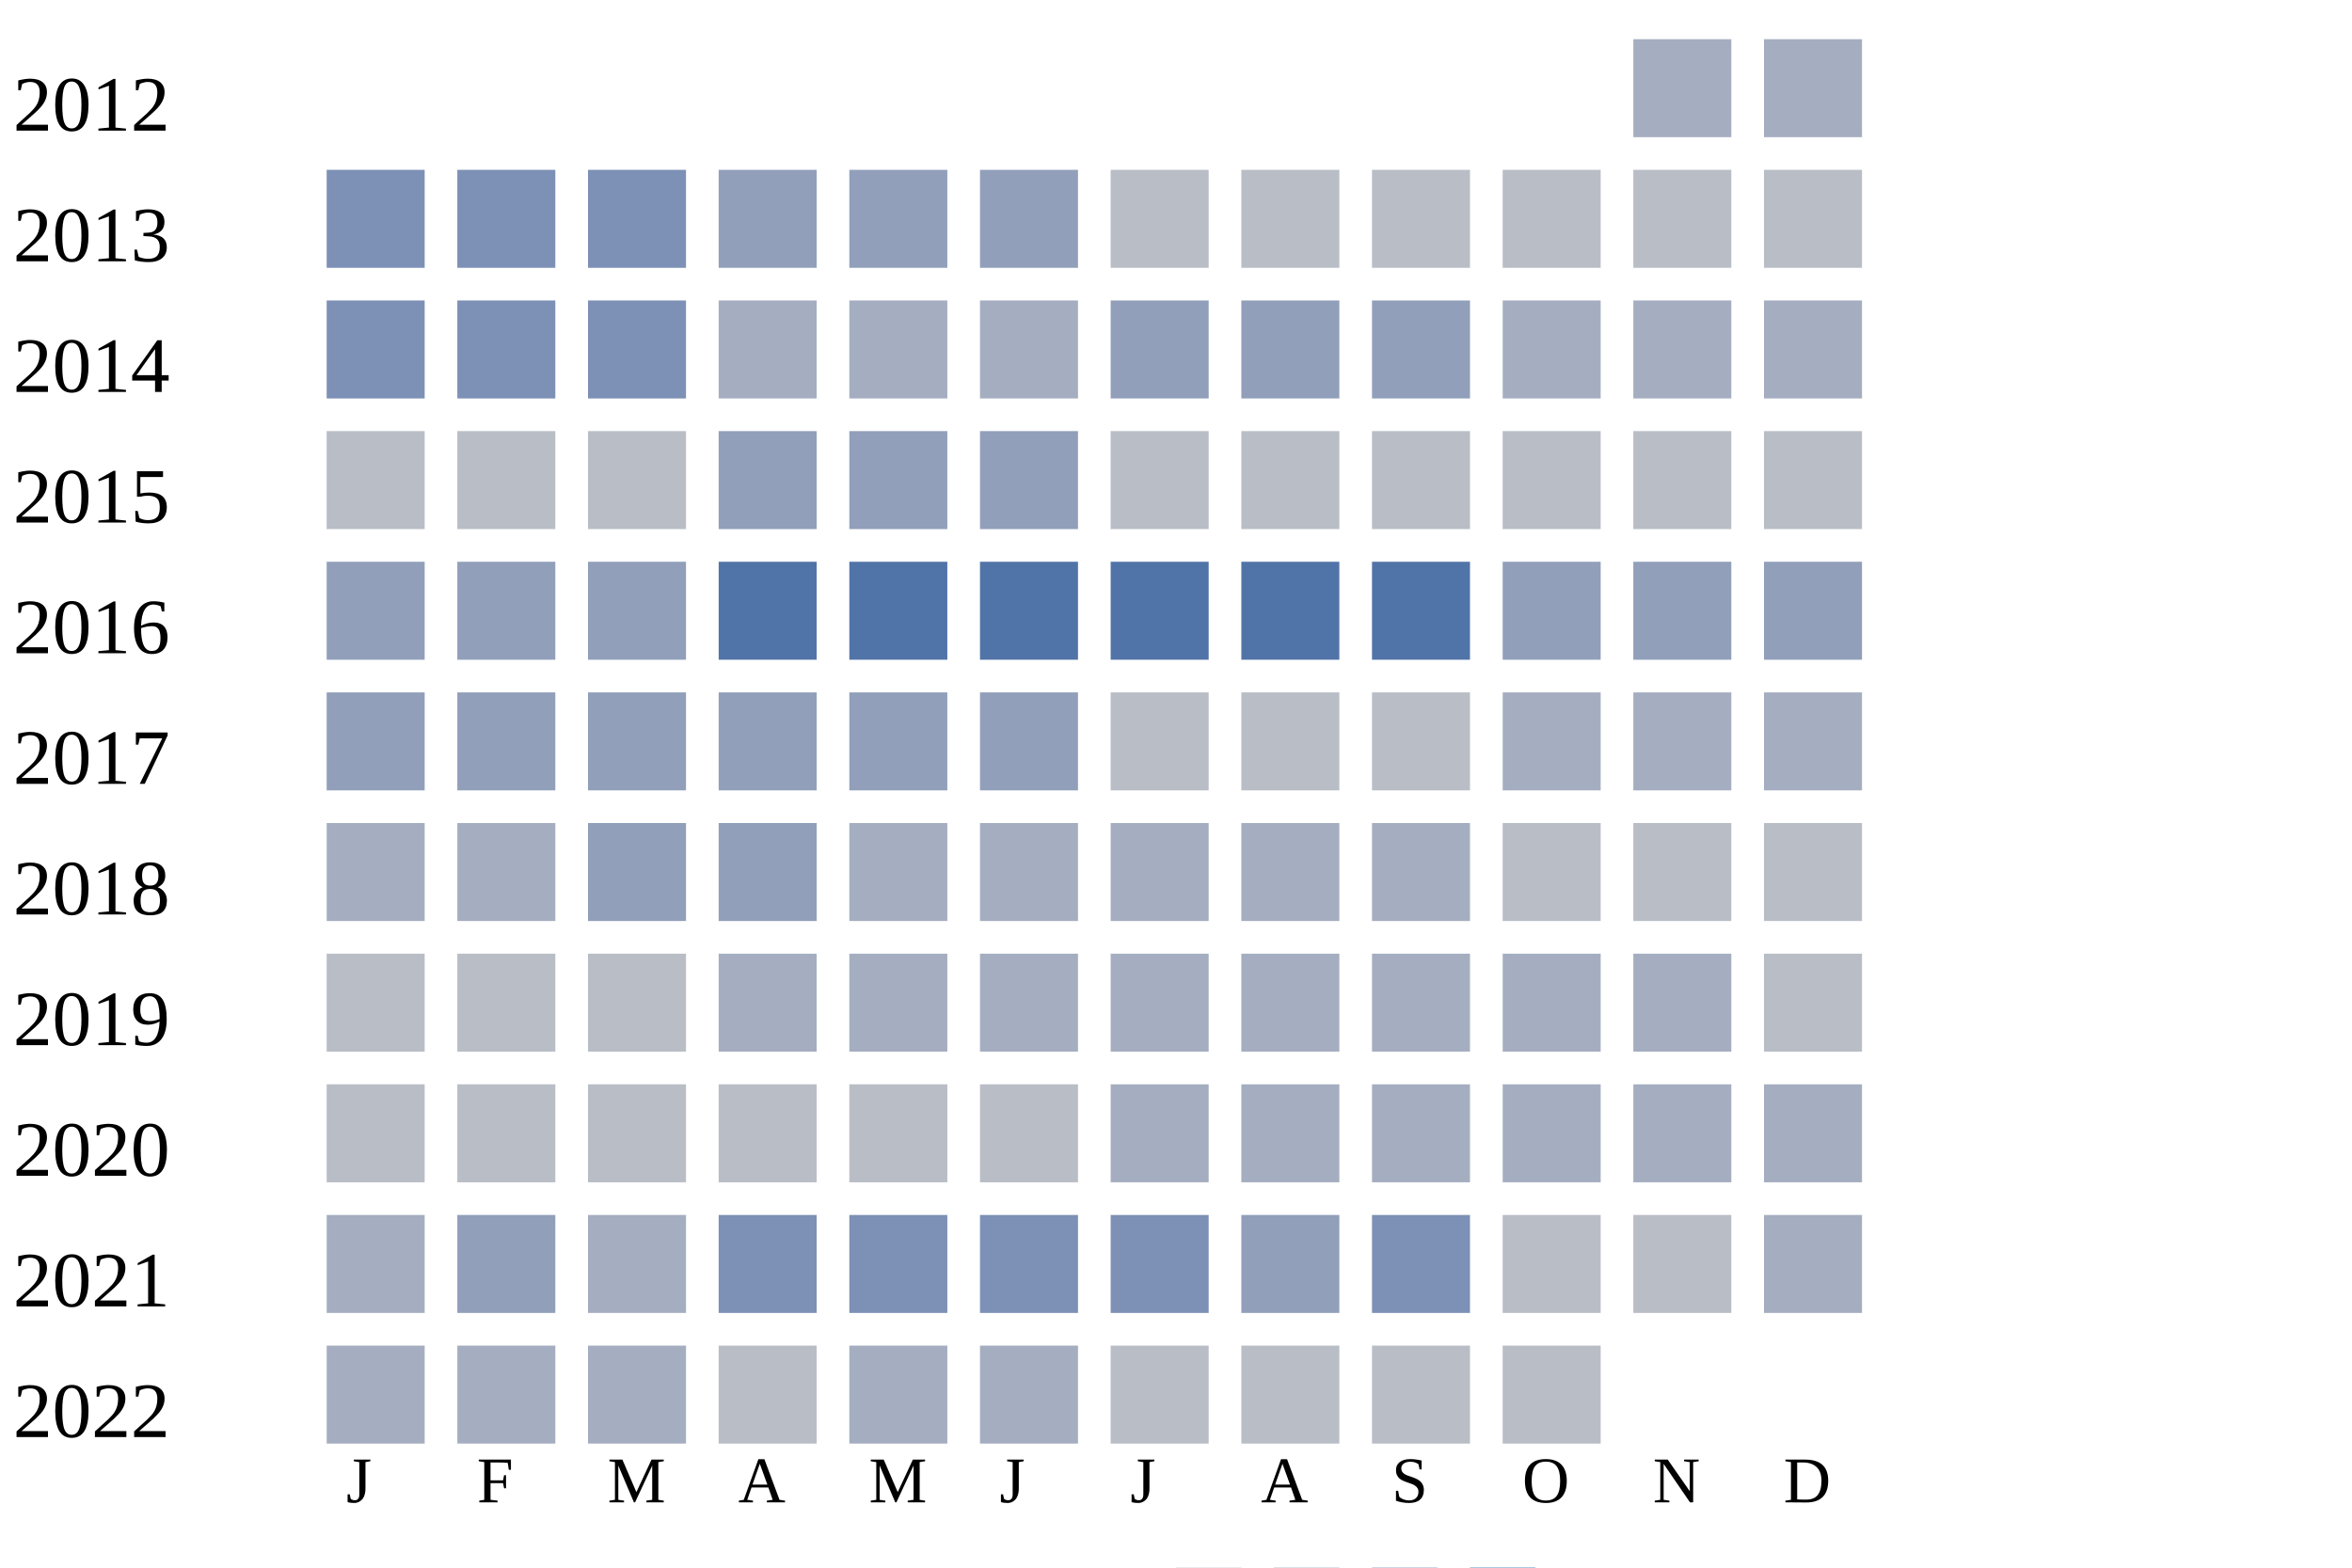
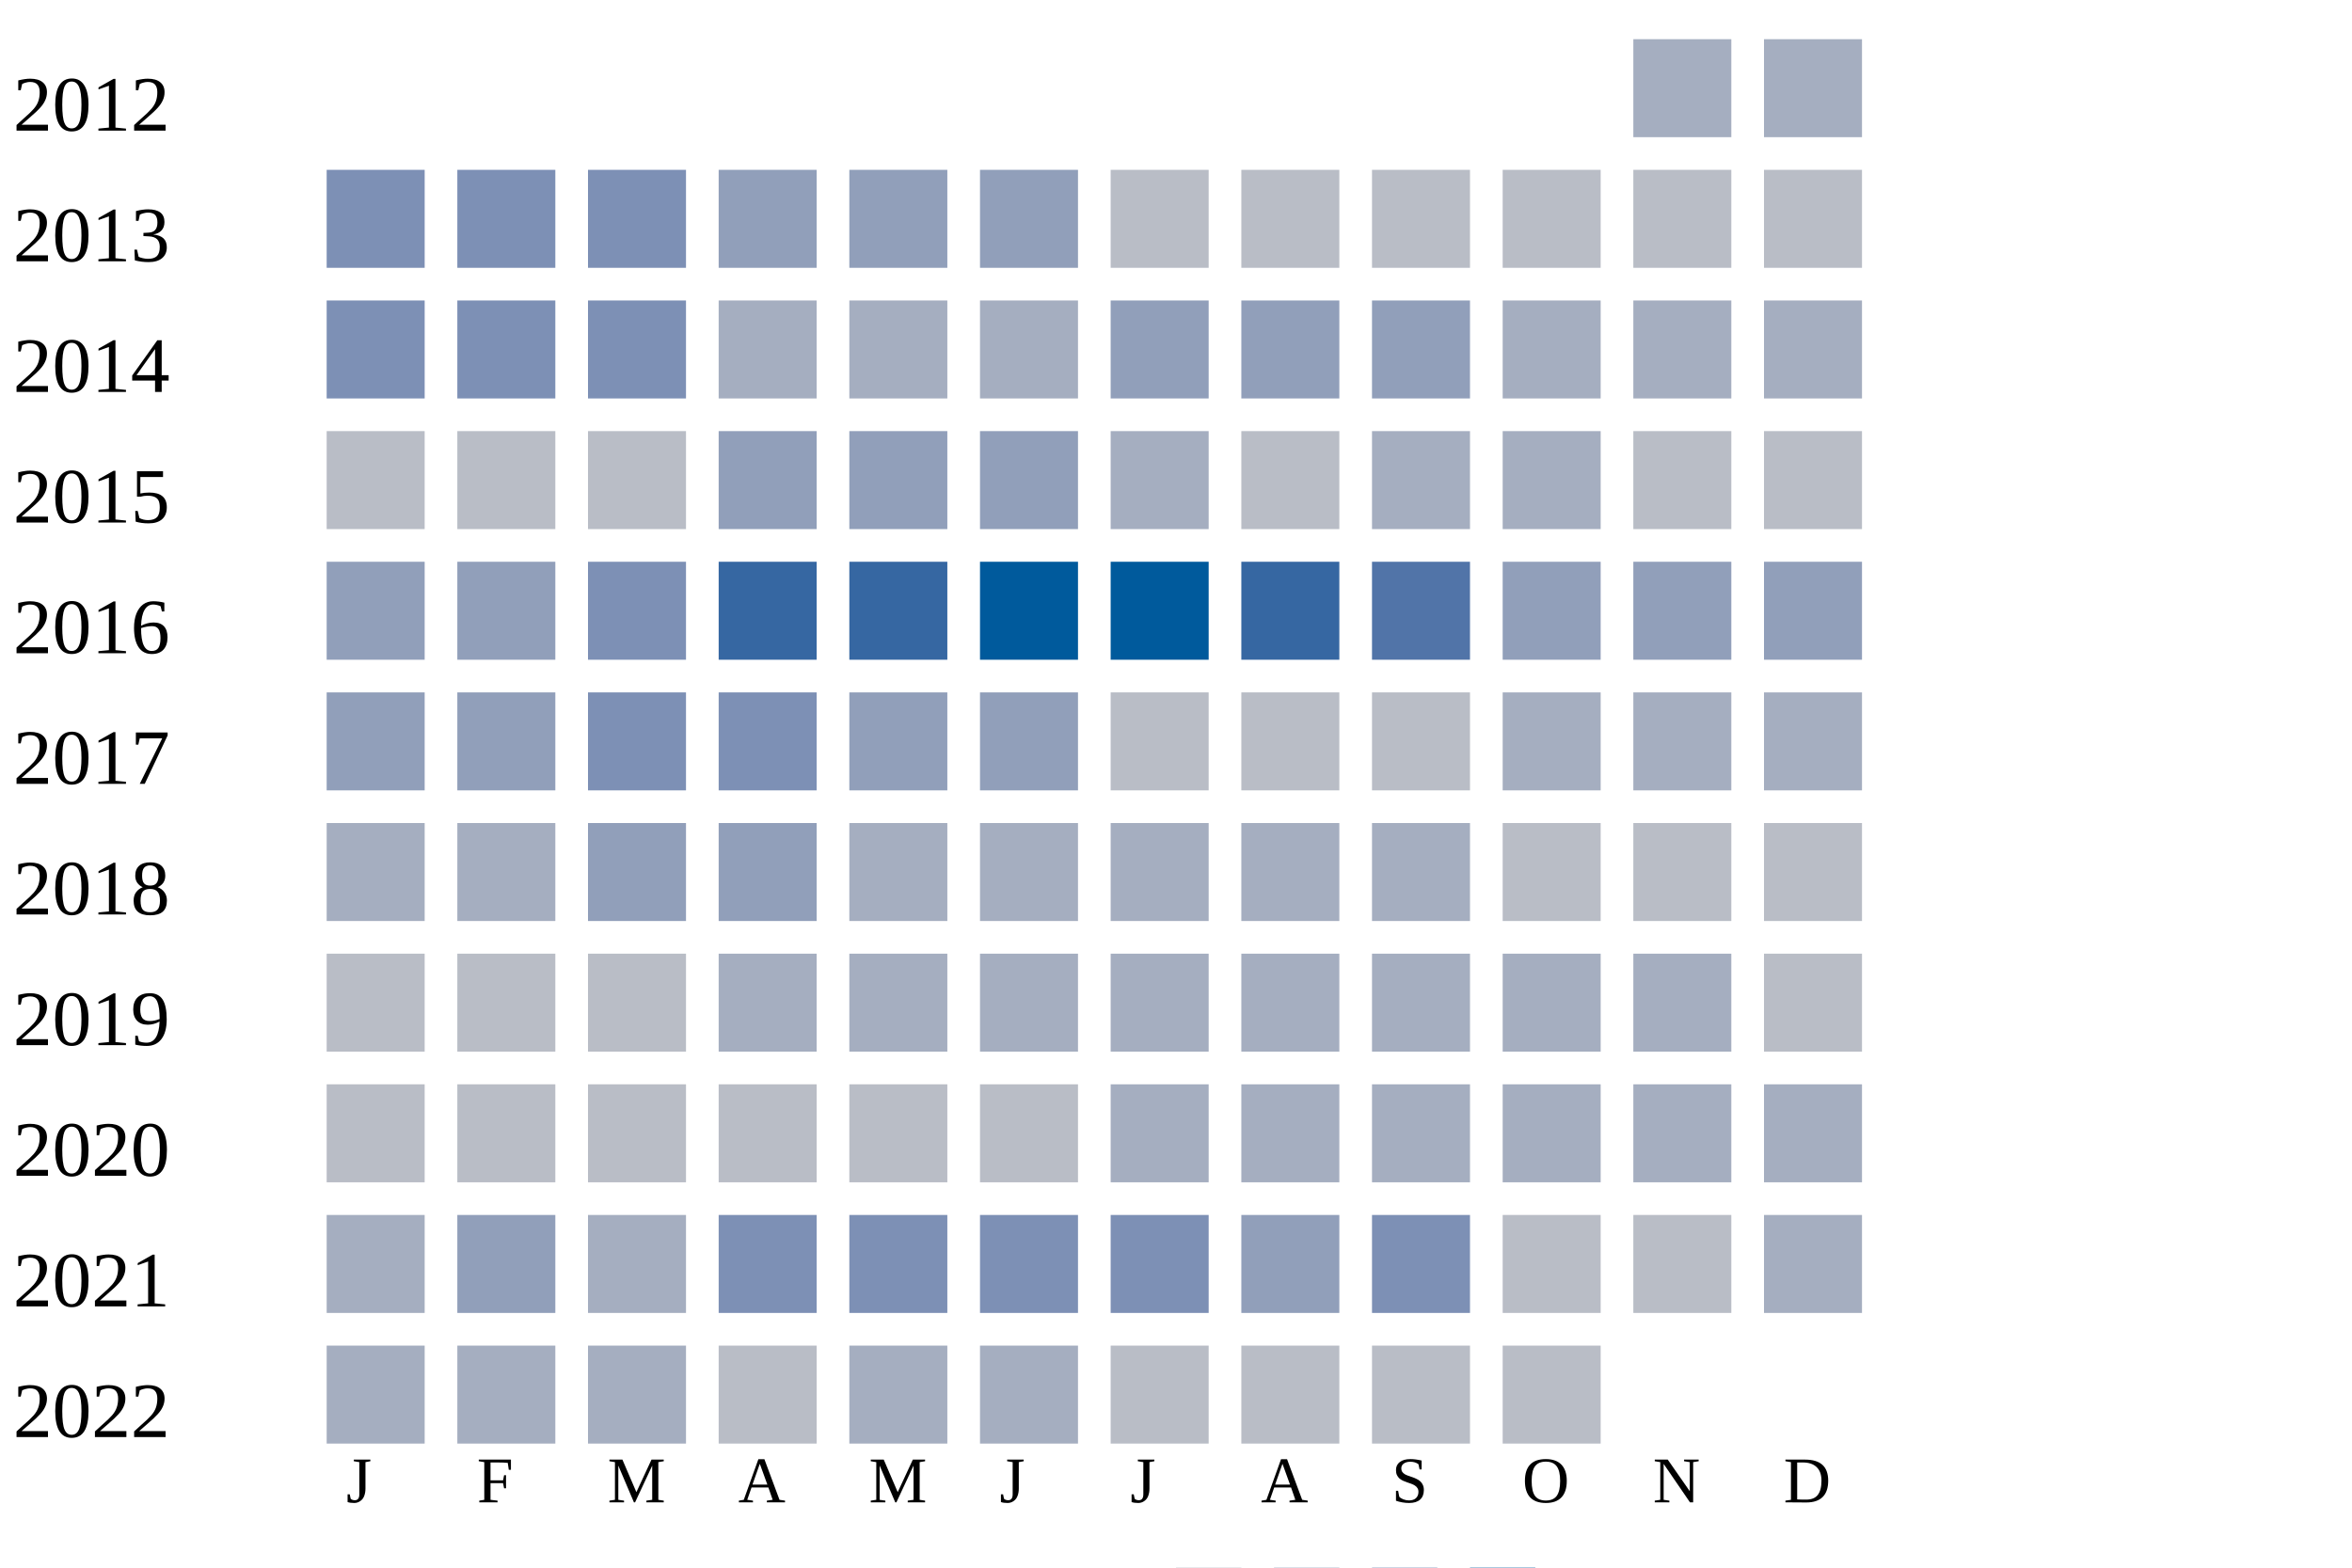
<svg xmlns="http://www.w3.org/2000/svg" width="360" height="240">
  <g transform="translate(0 0)">
    <text x="2" y="20">2012</text>
    <rect x="250" y="6" width="15" height="15" fill="#a5aec0" />
    <rect x="270" y="6" width="15" height="15" fill="#a5aec0" />
  </g>
  <g transform="translate(0 20)">
    <text x="2" y="20">2013</text>
    <rect x="50" y="6" width="15" height="15" fill="#7d90b5" />
    <rect x="70" y="6" width="15" height="15" fill="#7d90b5" />
    <rect x="90" y="6" width="15" height="15" fill="#7d90b5" />
    <rect x="110" y="6" width="15" height="15" fill="#919fba" />
    <rect x="130" y="6" width="15" height="15" fill="#919fba" />
    <rect x="150" y="6" width="15" height="15" fill="#919fba" />
    <rect x="170" y="6" width="15" height="15" fill="#b9bdc6" />
    <rect x="190" y="6" width="15" height="15" fill="#b9bdc6" />
    <rect x="210" y="6" width="15" height="15" fill="#b9bdc6" />
    <rect x="230" y="6" width="15" height="15" fill="#b9bdc6" />
    <rect x="250" y="6" width="15" height="15" fill="#b9bdc6" />
    <rect x="270" y="6" width="15" height="15" fill="#b9bdc6" />
  </g>
  <g transform="translate(0 40)">
    <text x="2" y="20">2014</text>
    <rect x="50" y="6" width="15" height="15" fill="#7d90b5" />
    <rect x="70" y="6" width="15" height="15" fill="#7d90b5" />
    <rect x="90" y="6" width="15" height="15" fill="#7d90b5" />
    <rect x="110" y="6" width="15" height="15" fill="#a5aec0" />
    <rect x="130" y="6" width="15" height="15" fill="#a5aec0" />
    <rect x="150" y="6" width="15" height="15" fill="#a5aec0" />
    <rect x="170" y="6" width="15" height="15" fill="#919fba" />
    <rect x="190" y="6" width="15" height="15" fill="#919fba" />
    <rect x="210" y="6" width="15" height="15" fill="#919fba" />
    <rect x="230" y="6" width="15" height="15" fill="#a5aec0" />
    <rect x="250" y="6" width="15" height="15" fill="#a5aec0" />
    <rect x="270" y="6" width="15" height="15" fill="#a5aec0" />
  </g>
  <g transform="translate(0 60)">
    <text x="2" y="20">2015</text>
    <rect x="50" y="6" width="15" height="15" fill="#b9bdc6" />
    <rect x="70" y="6" width="15" height="15" fill="#b9bdc6" />
    <rect x="90" y="6" width="15" height="15" fill="#b9bdc6" />
    <rect x="110" y="6" width="15" height="15" fill="#919fba" />
    <rect x="130" y="6" width="15" height="15" fill="#919fba" />
    <rect x="150" y="6" width="15" height="15" fill="#919fba" />
-     <rect x="170" y="6" width="15" height="15" fill="#b9bdc6" />
+     <rect x="170" y="6" width="15" height="15" fill="#a5aec0" />
    <rect x="190" y="6" width="15" height="15" fill="#b9bdc6" />
-     <rect x="210" y="6" width="15" height="15" fill="#b9bdc6" />
-     <rect x="230" y="6" width="15" height="15" fill="#b9bdc6" />
+     <rect x="210" y="6" width="15" height="15" fill="#a5aec0" />
+     <rect x="230" y="6" width="15" height="15" fill="#a5aec0" />
    <rect x="250" y="6" width="15" height="15" fill="#b9bdc6" />
    <rect x="270" y="6" width="15" height="15" fill="#b9bdc6" />
  </g>
  <g transform="translate(0 80)">
    <text x="2" y="20">2016</text>
    <rect x="50" y="6" width="15" height="15" fill="#919fba" />
    <rect x="70" y="6" width="15" height="15" fill="#919fba" />
-     <rect x="90" y="6" width="15" height="15" fill="#919fba" />
-     <rect x="110" y="6" width="15" height="15" fill="#5174a8" />
-     <rect x="130" y="6" width="15" height="15" fill="#5174a8" />
-     <rect x="150" y="6" width="15" height="15" fill="#5174a8" />
-     <rect x="170" y="6" width="15" height="15" fill="#5174a8" />
-     <rect x="190" y="6" width="15" height="15" fill="#5174a8" />
+     <rect x="90" y="6" width="15" height="15" fill="#7d90b5" />
+     <rect x="110" y="6" width="15" height="15" fill="#3667a2" />
+     <rect x="130" y="6" width="15" height="15" fill="#3667a2" />
+     <rect x="150" y="6" width="15" height="15" fill="#005a9c" />
+     <rect x="170" y="6" width="15" height="15" fill="#005a9c" />
+     <rect x="190" y="6" width="15" height="15" fill="#3667a2" />
    <rect x="210" y="6" width="15" height="15" fill="#5174a8" />
    <rect x="230" y="6" width="15" height="15" fill="#919fba" />
    <rect x="250" y="6" width="15" height="15" fill="#919fba" />
    <rect x="270" y="6" width="15" height="15" fill="#919fba" />
  </g>
  <g transform="translate(0 100)">
    <text x="2" y="20">2017</text>
    <rect x="50" y="6" width="15" height="15" fill="#919fba" />
    <rect x="70" y="6" width="15" height="15" fill="#919fba" />
-     <rect x="90" y="6" width="15" height="15" fill="#919fba" />
-     <rect x="110" y="6" width="15" height="15" fill="#919fba" />
+     <rect x="90" y="6" width="15" height="15" fill="#7d90b5" />
+     <rect x="110" y="6" width="15" height="15" fill="#7d90b5" />
    <rect x="130" y="6" width="15" height="15" fill="#919fba" />
    <rect x="150" y="6" width="15" height="15" fill="#919fba" />
    <rect x="170" y="6" width="15" height="15" fill="#b9bdc6" />
    <rect x="190" y="6" width="15" height="15" fill="#b9bdc6" />
    <rect x="210" y="6" width="15" height="15" fill="#b9bdc6" />
    <rect x="230" y="6" width="15" height="15" fill="#a5aec0" />
    <rect x="250" y="6" width="15" height="15" fill="#a5aec0" />
    <rect x="270" y="6" width="15" height="15" fill="#a5aec0" />
  </g>
  <g transform="translate(0 120)">
    <text x="2" y="20">2018</text>
    <rect x="50" y="6" width="15" height="15" fill="#a5aec0" />
    <rect x="70" y="6" width="15" height="15" fill="#a5aec0" />
    <rect x="90" y="6" width="15" height="15" fill="#919fba" />
    <rect x="110" y="6" width="15" height="15" fill="#919fba" />
    <rect x="130" y="6" width="15" height="15" fill="#a5aec0" />
    <rect x="150" y="6" width="15" height="15" fill="#a5aec0" />
    <rect x="170" y="6" width="15" height="15" fill="#a5aec0" />
    <rect x="190" y="6" width="15" height="15" fill="#a5aec0" />
    <rect x="210" y="6" width="15" height="15" fill="#a5aec0" />
    <rect x="230" y="6" width="15" height="15" fill="#b9bdc6" />
    <rect x="250" y="6" width="15" height="15" fill="#b9bdc6" />
    <rect x="270" y="6" width="15" height="15" fill="#b9bdc6" />
  </g>
  <g transform="translate(0 140)">
    <text x="2" y="20">2019</text>
    <rect x="50" y="6" width="15" height="15" fill="#b9bdc6" />
    <rect x="70" y="6" width="15" height="15" fill="#b9bdc6" />
    <rect x="90" y="6" width="15" height="15" fill="#b9bdc6" />
    <rect x="110" y="6" width="15" height="15" fill="#a5aec0" />
    <rect x="130" y="6" width="15" height="15" fill="#a5aec0" />
    <rect x="150" y="6" width="15" height="15" fill="#a5aec0" />
    <rect x="170" y="6" width="15" height="15" fill="#a5aec0" />
    <rect x="190" y="6" width="15" height="15" fill="#a5aec0" />
    <rect x="210" y="6" width="15" height="15" fill="#a5aec0" />
    <rect x="230" y="6" width="15" height="15" fill="#a5aec0" />
    <rect x="250" y="6" width="15" height="15" fill="#a5aec0" />
    <rect x="270" y="6" width="15" height="15" fill="#b9bdc6" />
  </g>
  <g transform="translate(0 160)">
    <text x="2" y="20">2020</text>
    <rect x="50" y="6" width="15" height="15" fill="#b9bdc6" />
    <rect x="70" y="6" width="15" height="15" fill="#b9bdc6" />
    <rect x="90" y="6" width="15" height="15" fill="#b9bdc6" />
    <rect x="110" y="6" width="15" height="15" fill="#b9bdc6" />
    <rect x="130" y="6" width="15" height="15" fill="#b9bdc6" />
    <rect x="150" y="6" width="15" height="15" fill="#b9bdc6" />
    <rect x="170" y="6" width="15" height="15" fill="#a5aec0" />
    <rect x="190" y="6" width="15" height="15" fill="#a5aec0" />
    <rect x="210" y="6" width="15" height="15" fill="#a5aec0" />
    <rect x="230" y="6" width="15" height="15" fill="#a5aec0" />
    <rect x="250" y="6" width="15" height="15" fill="#a5aec0" />
    <rect x="270" y="6" width="15" height="15" fill="#a5aec0" />
  </g>
  <g transform="translate(0 180)">
    <text x="2" y="20">2021</text>
    <rect x="50" y="6" width="15" height="15" fill="#a5aec0" />
    <rect x="70" y="6" width="15" height="15" fill="#919fba" />
    <rect x="90" y="6" width="15" height="15" fill="#a5aec0" />
    <rect x="110" y="6" width="15" height="15" fill="#7d90b5" />
    <rect x="130" y="6" width="15" height="15" fill="#7d90b5" />
    <rect x="150" y="6" width="15" height="15" fill="#7d90b5" />
    <rect x="170" y="6" width="15" height="15" fill="#7d90b5" />
    <rect x="190" y="6" width="15" height="15" fill="#919fba" />
    <rect x="210" y="6" width="15" height="15" fill="#7d90b5" />
    <rect x="230" y="6" width="15" height="15" fill="#b9bdc6" />
    <rect x="250" y="6" width="15" height="15" fill="#b9bdc6" />
    <rect x="270" y="6" width="15" height="15" fill="#a5aec0" />
  </g>
  <g transform="translate(0 200)">
    <text x="2" y="20">2022</text>
    <rect x="50" y="6" width="15" height="15" fill="#a5aec0" />
    <rect x="70" y="6" width="15" height="15" fill="#a5aec0" />
    <rect x="90" y="6" width="15" height="15" fill="#a5aec0" />
    <rect x="110" y="6" width="15" height="15" fill="#b9bdc6" />
    <rect x="130" y="6" width="15" height="15" fill="#a5aec0" />
    <rect x="150" y="6" width="15" height="15" fill="#a5aec0" />
    <rect x="170" y="6" width="15" height="15" fill="#b9bdc6" />
    <rect x="190" y="6" width="15" height="15" fill="#b9bdc6" />
    <rect x="210" y="6" width="15" height="15" fill="#b9bdc6" />
    <rect x="230" y="6" width="15" height="15" fill="#b9bdc6" />
  </g>
  <text style="font-size: 10px; text-align: center" x="53" y="230">J</text>
  <text style="font-size: 10px; text-align: center" x="73" y="230">F</text>
  <text style="font-size: 10px; text-align: center" x="93" y="230">M</text>
  <text style="font-size: 10px; text-align: center" x="113" y="230">A</text>
  <text style="font-size: 10px; text-align: center" x="133" y="230">M</text>
  <text style="font-size: 10px; text-align: center" x="153" y="230">J</text>
  <text style="font-size: 10px; text-align: center" x="173" y="230">J</text>
  <text style="font-size: 10px; text-align: center" x="193" y="230">A</text>
  <text style="font-size: 10px; text-align: center" x="213" y="230">S</text>
  <text style="font-size: 10px; text-align: center" x="233" y="230">O</text>
  <text style="font-size: 10px; text-align: center" x="253" y="230">N</text>
  <text style="font-size: 10px; text-align: center" x="273" y="230">D</text>
  <text style="font-size: 10px;" x="155" y="249">Less</text>
  <rect fill="#b9bdc6" width="10" height="10" x="180" y="240" />
  <rect fill="#919fba" width="10" height="10" x="195" y="240" />
  <rect fill="#6882ae" width="10" height="10" x="210" y="240" />
  <rect fill="#005a9c" width="10" height="10" x="225" y="240" />
  <text x="240" y="249" style="font-size: 10px;">More</text>
</svg>
